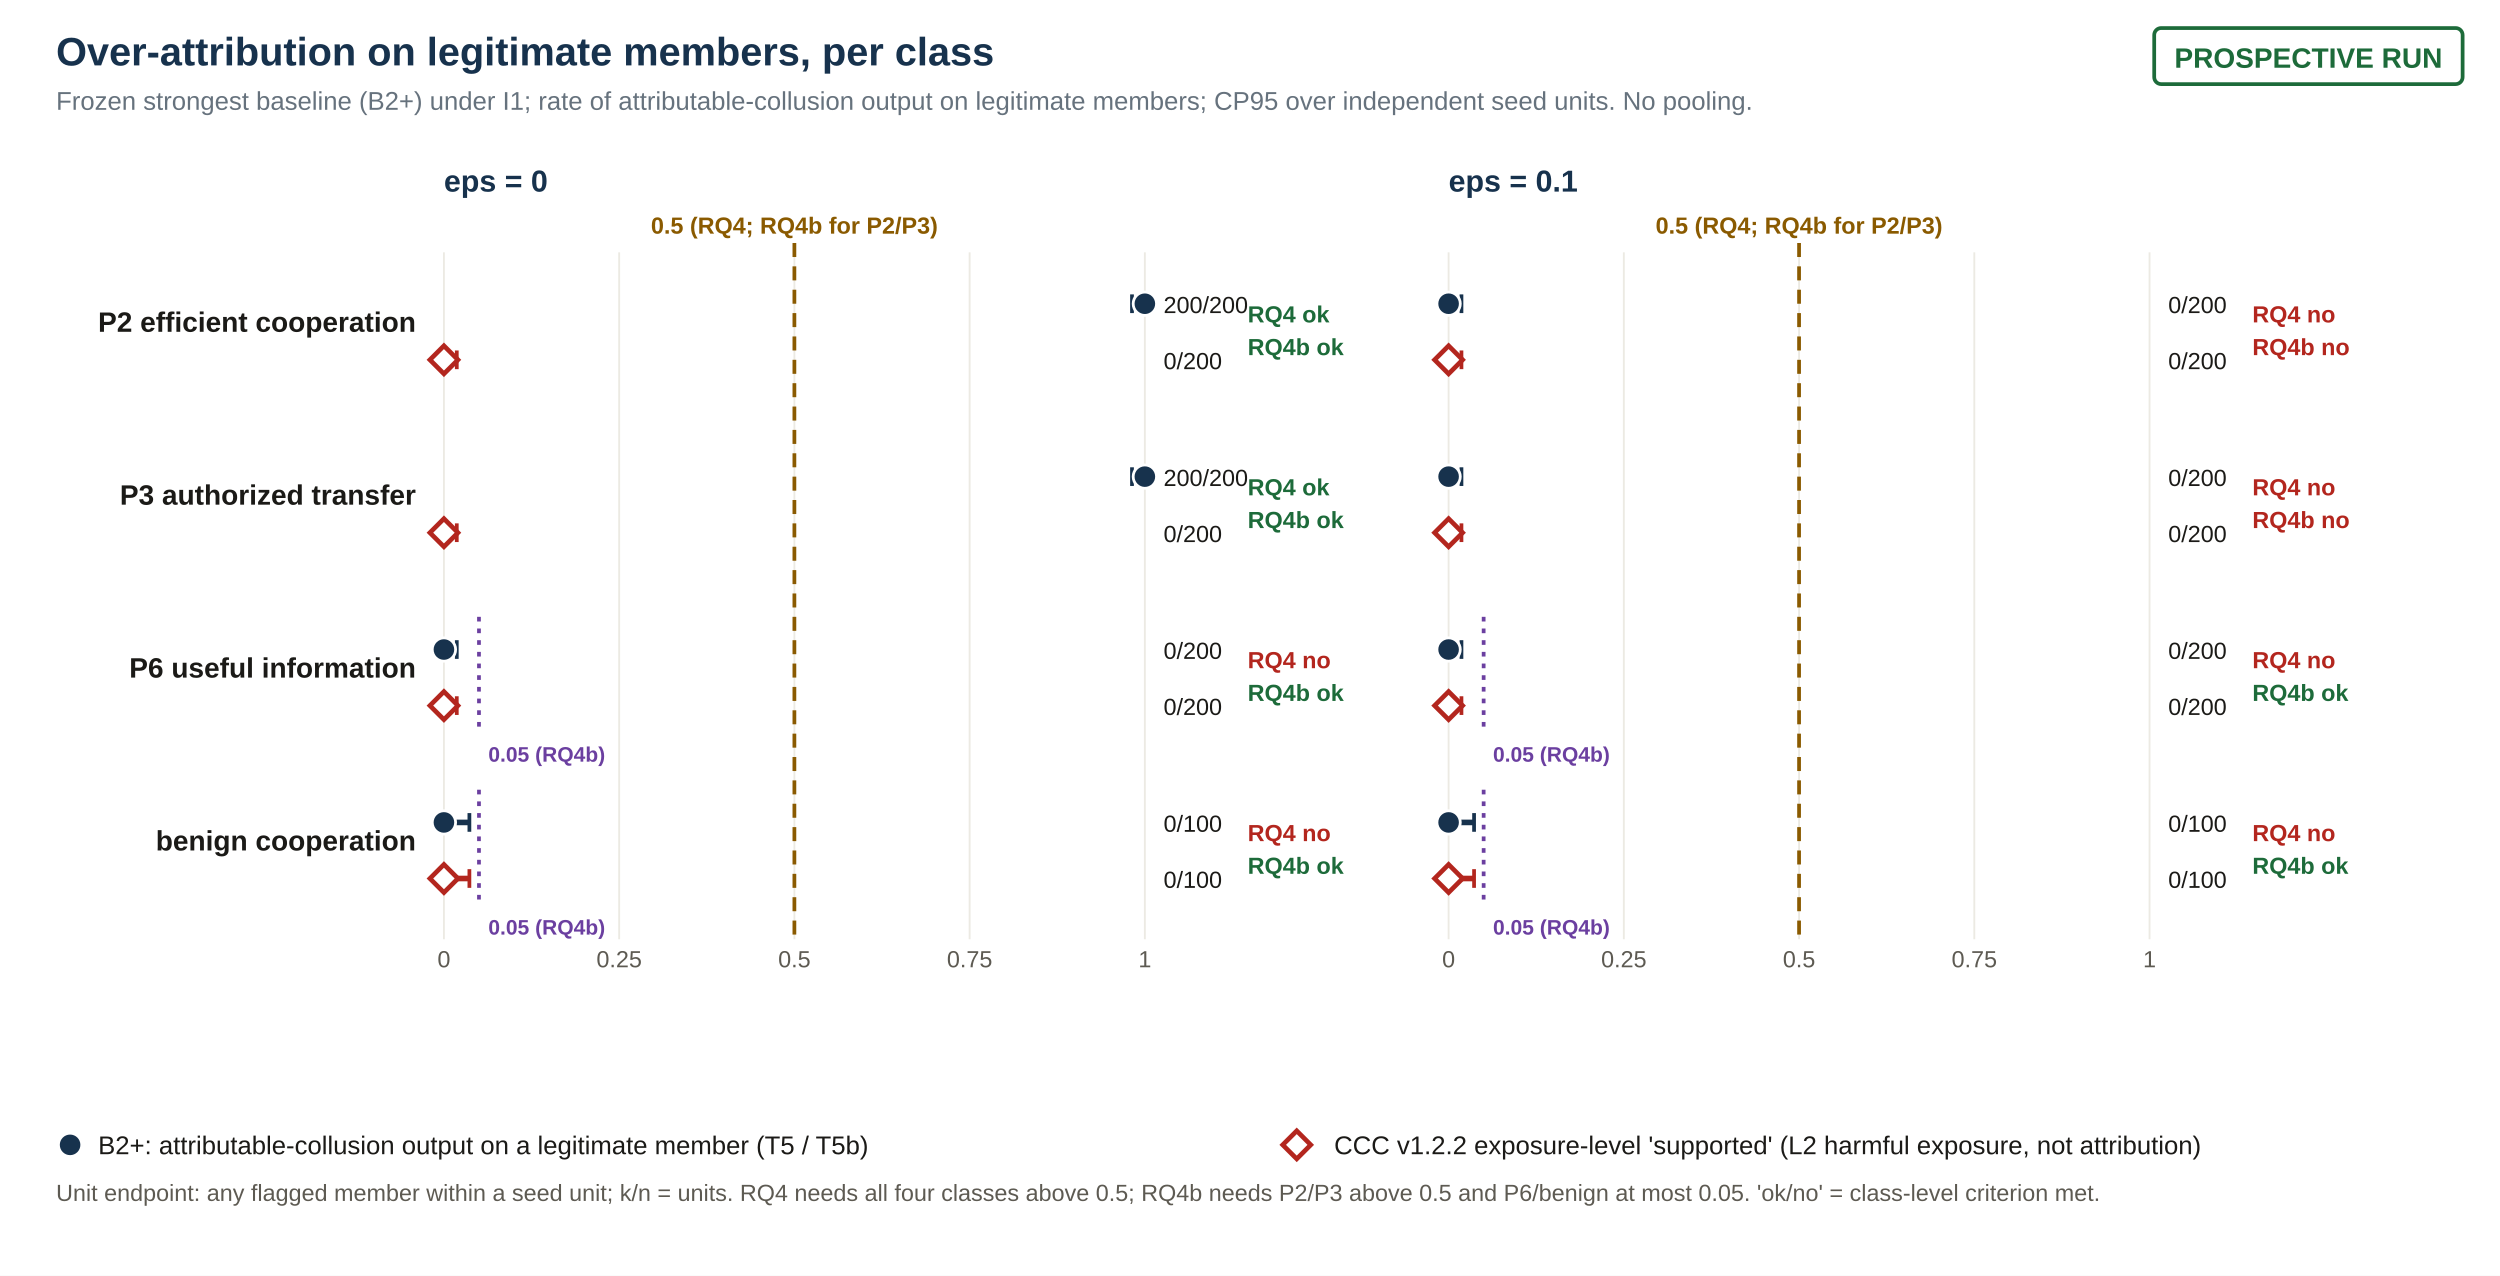
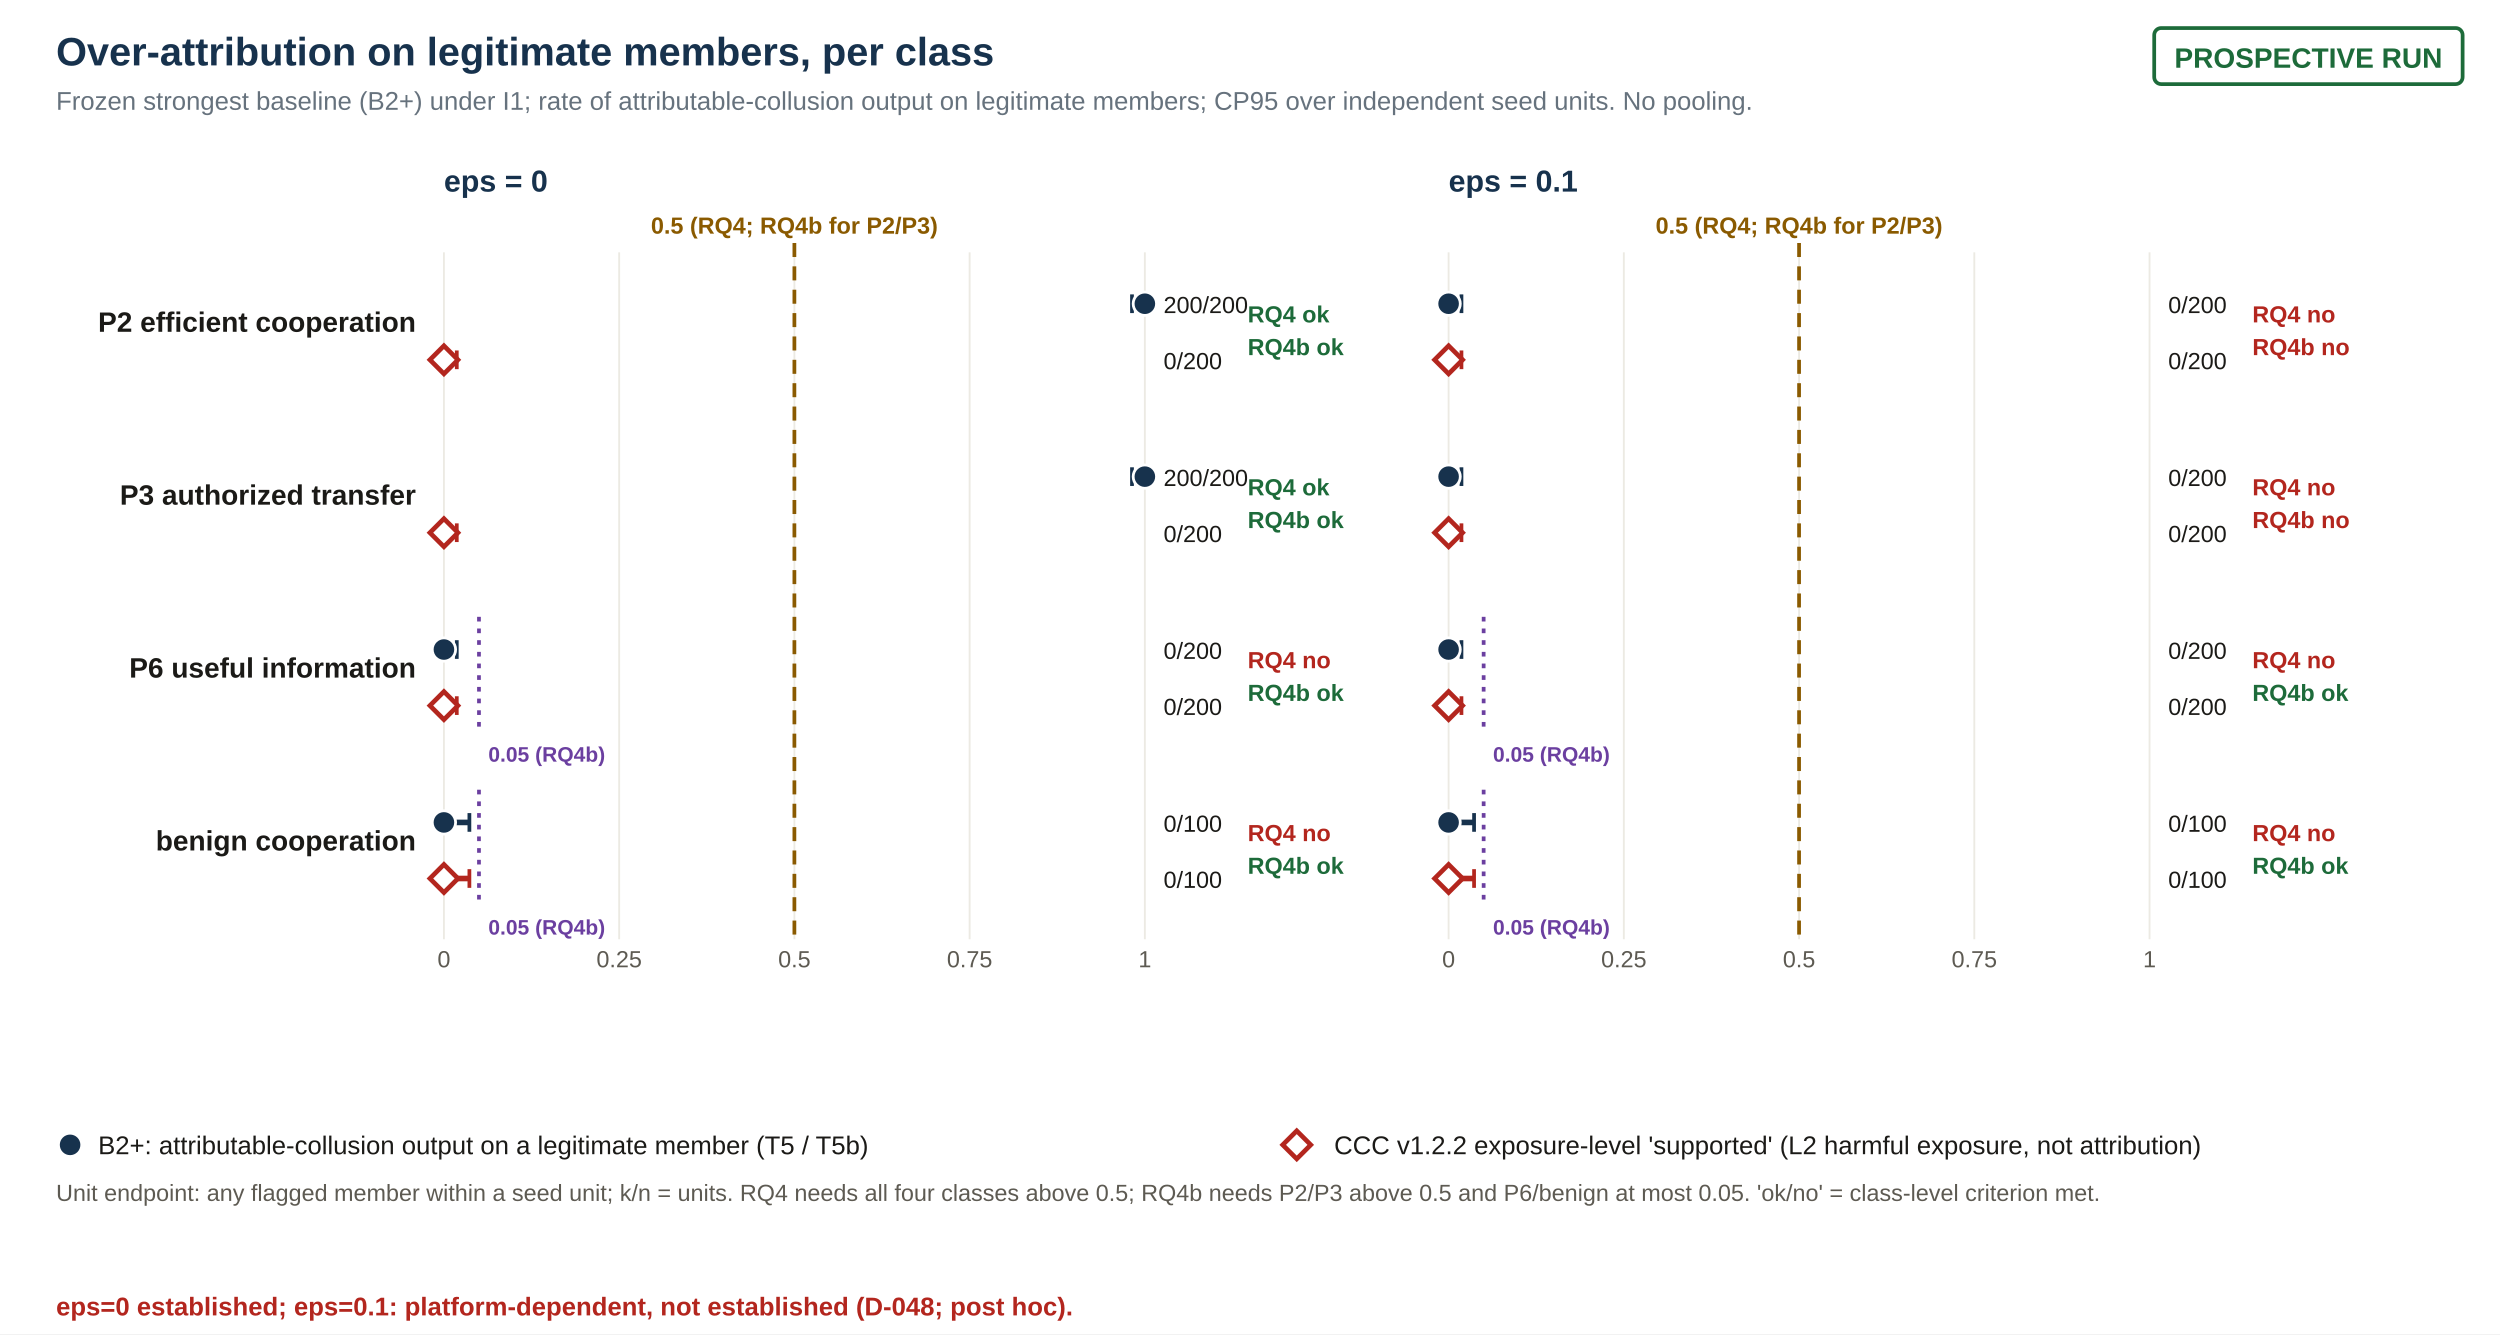
- <svg xmlns="http://www.w3.org/2000/svg" width="1070" height="546" viewBox="0 0 1070 546">
+ <svg xmlns="http://www.w3.org/2000/svg" width="1070" height="571" viewBox="0 0 1070 571">
  <rect width="100%" height="100%" fill="white" />
  <text x="24.0" y="28.0" font-family="Arial, Helvetica, sans-serif" font-size="17px" fill="#17324D" text-anchor="start" font-weight="bold">Over-attribution on legitimate members, per class</text>
  <text x="24.0" y="47.0" font-family="Arial, Helvetica, sans-serif" font-size="11px" fill="#66727D" text-anchor="start" font-weight="normal">Frozen strongest baseline (B2+) under I1; rate of attributable-collusion output on legitimate members; CP95 over independent seed units. No pooling.</text>
  <rect x="922.0" y="12" width="132.0" height="24" rx="3" fill="white" stroke="#1d6b3a" stroke-width="1.6" />
  <text x="988.0" y="29.0" font-family="Arial, Helvetica, sans-serif" font-size="12px" fill="#1d6b3a" text-anchor="middle" font-weight="bold">PROSPECTIVE RUN</text>
  <text x="190.0" y="82.0" font-family="Arial, Helvetica, sans-serif" font-size="13px" fill="#17324D" text-anchor="start" font-weight="bold">eps = 0</text>
  <line x1="190.0" y1="108.0" x2="190.0" y2="402.0" stroke="#eceae3" stroke-width="0.8" />
  <text x="190.0" y="414.0" font-family="Arial, Helvetica, sans-serif" font-size="10px" fill="#5d5a52" text-anchor="middle" font-weight="normal">0</text>
  <line x1="265.0" y1="108.0" x2="265.0" y2="402.0" stroke="#eceae3" stroke-width="0.8" />
  <text x="265.0" y="414.0" font-family="Arial, Helvetica, sans-serif" font-size="10px" fill="#5d5a52" text-anchor="middle" font-weight="normal">0.25</text>
  <line x1="340.0" y1="108.0" x2="340.0" y2="402.0" stroke="#eceae3" stroke-width="0.8" />
  <text x="340.0" y="414.0" font-family="Arial, Helvetica, sans-serif" font-size="10px" fill="#5d5a52" text-anchor="middle" font-weight="normal">0.5</text>
  <line x1="415.0" y1="108.0" x2="415.0" y2="402.0" stroke="#eceae3" stroke-width="0.8" />
  <text x="415.0" y="414.0" font-family="Arial, Helvetica, sans-serif" font-size="10px" fill="#5d5a52" text-anchor="middle" font-weight="normal">0.75</text>
  <line x1="490.0" y1="108.0" x2="490.0" y2="402.0" stroke="#eceae3" stroke-width="0.8" />
  <text x="490.0" y="414.0" font-family="Arial, Helvetica, sans-serif" font-size="10px" fill="#5d5a52" text-anchor="middle" font-weight="normal">1</text>
  <line x1="340.0" y1="104.0" x2="340.0" y2="402.0" stroke="#8a5a00" stroke-width="1.6" stroke-dasharray="6 4" />
  <text x="340.0" y="100.0" font-family="Arial, Helvetica, sans-serif" font-size="10px" fill="#8a5a00" text-anchor="middle" font-weight="bold">0.5 (RQ4; RQ4b for P2/P3)</text>
  <text x="178.0" y="142.0" font-family="Arial, Helvetica, sans-serif" font-size="12px" fill="#1b1a17" text-anchor="end" font-weight="bold">P2 efficient cooperation</text>
  <line x1="484.5" y1="130.0" x2="490.0" y2="130.0" stroke="#17324D" stroke-width="2.4" />
  <line x1="484.5" y1="126.0" x2="484.5" y2="134.0" stroke="#17324D" stroke-width="1.6" />
  <line x1="490.0" y1="126.0" x2="490.0" y2="134.0" stroke="#17324D" stroke-width="1.6" />
  <circle cx="490.0" cy="130.0" r="5" fill="#17324D" stroke="white" stroke-width="1.2" />
  <text x="498.0" y="134.0" font-family="Arial, Helvetica, sans-serif" font-size="10px" fill="#1b1a17" text-anchor="start" font-weight="normal">200/200</text>
  <line x1="190.0" y1="154.0" x2="195.5" y2="154.0" stroke="#b3261e" stroke-width="2.4" />
  <line x1="190.0" y1="150.0" x2="190.0" y2="158.0" stroke="#b3261e" stroke-width="1.6" />
  <line x1="195.5" y1="150.0" x2="195.5" y2="158.0" stroke="#b3261e" stroke-width="1.6" />
  <polygon points="190.0,148.0 196.0,154.0 190.0,160.0 184.0,154.0" fill="white" stroke="#b3261e" stroke-width="2" />
  <text x="498.0" y="158.0" font-family="Arial, Helvetica, sans-serif" font-size="10px" fill="#1b1a17" text-anchor="start" font-weight="normal">0/200</text>
  <text x="534.0" y="138.0" font-family="Arial, Helvetica, sans-serif" font-size="10px" fill="#1d6b3a" text-anchor="start" font-weight="bold">RQ4 ok</text>
  <text x="534.0" y="152.0" font-family="Arial, Helvetica, sans-serif" font-size="10px" fill="#1d6b3a" text-anchor="start" font-weight="bold">RQ4b ok</text>
  <text x="178.0" y="216.0" font-family="Arial, Helvetica, sans-serif" font-size="12px" fill="#1b1a17" text-anchor="end" font-weight="bold">P3 authorized transfer</text>
  <line x1="484.5" y1="204.0" x2="490.0" y2="204.0" stroke="#17324D" stroke-width="2.4" />
  <line x1="484.5" y1="200.0" x2="484.5" y2="208.0" stroke="#17324D" stroke-width="1.6" />
  <line x1="490.0" y1="200.0" x2="490.0" y2="208.0" stroke="#17324D" stroke-width="1.6" />
  <circle cx="490.0" cy="204.0" r="5" fill="#17324D" stroke="white" stroke-width="1.2" />
  <text x="498.0" y="208.0" font-family="Arial, Helvetica, sans-serif" font-size="10px" fill="#1b1a17" text-anchor="start" font-weight="normal">200/200</text>
  <line x1="190.0" y1="228.0" x2="195.5" y2="228.0" stroke="#b3261e" stroke-width="2.4" />
  <line x1="190.0" y1="224.0" x2="190.0" y2="232.0" stroke="#b3261e" stroke-width="1.6" />
  <line x1="195.5" y1="224.0" x2="195.5" y2="232.0" stroke="#b3261e" stroke-width="1.6" />
  <polygon points="190.0,222.0 196.0,228.0 190.0,234.0 184.0,228.0" fill="white" stroke="#b3261e" stroke-width="2" />
  <text x="498.0" y="232.0" font-family="Arial, Helvetica, sans-serif" font-size="10px" fill="#1b1a17" text-anchor="start" font-weight="normal">0/200</text>
  <text x="534.0" y="212.0" font-family="Arial, Helvetica, sans-serif" font-size="10px" fill="#1d6b3a" text-anchor="start" font-weight="bold">RQ4 ok</text>
  <text x="534.0" y="226.0" font-family="Arial, Helvetica, sans-serif" font-size="10px" fill="#1d6b3a" text-anchor="start" font-weight="bold">RQ4b ok</text>
  <text x="178.0" y="290.0" font-family="Arial, Helvetica, sans-serif" font-size="12px" fill="#1b1a17" text-anchor="end" font-weight="bold">P6 useful information</text>
  <line x1="190.0" y1="278.0" x2="195.5" y2="278.0" stroke="#17324D" stroke-width="2.4" />
  <line x1="190.0" y1="274.0" x2="190.0" y2="282.0" stroke="#17324D" stroke-width="1.6" />
  <line x1="195.5" y1="274.0" x2="195.5" y2="282.0" stroke="#17324D" stroke-width="1.6" />
  <circle cx="190.0" cy="278.0" r="5" fill="#17324D" stroke="white" stroke-width="1.2" />
  <text x="498.0" y="282.0" font-family="Arial, Helvetica, sans-serif" font-size="10px" fill="#1b1a17" text-anchor="start" font-weight="normal">0/200</text>
  <line x1="190.0" y1="302.0" x2="195.5" y2="302.0" stroke="#b3261e" stroke-width="2.4" />
  <line x1="190.0" y1="298.0" x2="190.0" y2="306.0" stroke="#b3261e" stroke-width="1.6" />
  <line x1="195.5" y1="298.0" x2="195.5" y2="306.0" stroke="#b3261e" stroke-width="1.6" />
  <polygon points="190.0,296.0 196.0,302.0 190.0,308.0 184.0,302.0" fill="white" stroke="#b3261e" stroke-width="2" />
  <text x="498.0" y="306.0" font-family="Arial, Helvetica, sans-serif" font-size="10px" fill="#1b1a17" text-anchor="start" font-weight="normal">0/200</text>
  <line x1="205.0" y1="264.0" x2="205.0" y2="314.0" stroke="#6b3fa0" stroke-width="1.6" stroke-dasharray="2 3" />
  <text x="209.0" y="326.0" font-family="Arial, Helvetica, sans-serif" font-size="9px" fill="#6b3fa0" text-anchor="start" font-weight="bold">0.05 (RQ4b)</text>
  <text x="534.0" y="286.0" font-family="Arial, Helvetica, sans-serif" font-size="10px" fill="#b3261e" text-anchor="start" font-weight="bold">RQ4 no</text>
  <text x="534.0" y="300.0" font-family="Arial, Helvetica, sans-serif" font-size="10px" fill="#1d6b3a" text-anchor="start" font-weight="bold">RQ4b ok</text>
  <text x="178.0" y="364.0" font-family="Arial, Helvetica, sans-serif" font-size="12px" fill="#1b1a17" text-anchor="end" font-weight="bold">benign cooperation</text>
  <line x1="190.0" y1="352.0" x2="200.9" y2="352.0" stroke="#17324D" stroke-width="2.4" />
  <line x1="190.0" y1="348.0" x2="190.0" y2="356.0" stroke="#17324D" stroke-width="1.6" />
  <line x1="200.9" y1="348.0" x2="200.9" y2="356.0" stroke="#17324D" stroke-width="1.6" />
  <circle cx="190.0" cy="352.0" r="5" fill="#17324D" stroke="white" stroke-width="1.2" />
  <text x="498.0" y="356.0" font-family="Arial, Helvetica, sans-serif" font-size="10px" fill="#1b1a17" text-anchor="start" font-weight="normal">0/100</text>
  <line x1="190.0" y1="376.0" x2="200.9" y2="376.0" stroke="#b3261e" stroke-width="2.4" />
  <line x1="190.0" y1="372.0" x2="190.0" y2="380.0" stroke="#b3261e" stroke-width="1.6" />
  <line x1="200.9" y1="372.0" x2="200.9" y2="380.0" stroke="#b3261e" stroke-width="1.6" />
  <polygon points="190.0,370.0 196.0,376.0 190.0,382.0 184.0,376.0" fill="white" stroke="#b3261e" stroke-width="2" />
  <text x="498.0" y="380.0" font-family="Arial, Helvetica, sans-serif" font-size="10px" fill="#1b1a17" text-anchor="start" font-weight="normal">0/100</text>
  <line x1="205.0" y1="338.0" x2="205.0" y2="388.0" stroke="#6b3fa0" stroke-width="1.6" stroke-dasharray="2 3" />
  <text x="209.0" y="400.0" font-family="Arial, Helvetica, sans-serif" font-size="9px" fill="#6b3fa0" text-anchor="start" font-weight="bold">0.05 (RQ4b)</text>
  <text x="534.0" y="360.0" font-family="Arial, Helvetica, sans-serif" font-size="10px" fill="#b3261e" text-anchor="start" font-weight="bold">RQ4 no</text>
  <text x="534.0" y="374.0" font-family="Arial, Helvetica, sans-serif" font-size="10px" fill="#1d6b3a" text-anchor="start" font-weight="bold">RQ4b ok</text>
  <text x="620.0" y="82.0" font-family="Arial, Helvetica, sans-serif" font-size="13px" fill="#17324D" text-anchor="start" font-weight="bold">eps = 0.1</text>
  <line x1="620.0" y1="108.0" x2="620.0" y2="402.0" stroke="#eceae3" stroke-width="0.8" />
  <text x="620.0" y="414.0" font-family="Arial, Helvetica, sans-serif" font-size="10px" fill="#5d5a52" text-anchor="middle" font-weight="normal">0</text>
  <line x1="695.0" y1="108.0" x2="695.0" y2="402.0" stroke="#eceae3" stroke-width="0.8" />
  <text x="695.0" y="414.0" font-family="Arial, Helvetica, sans-serif" font-size="10px" fill="#5d5a52" text-anchor="middle" font-weight="normal">0.25</text>
  <line x1="770.0" y1="108.0" x2="770.0" y2="402.0" stroke="#eceae3" stroke-width="0.8" />
  <text x="770.0" y="414.0" font-family="Arial, Helvetica, sans-serif" font-size="10px" fill="#5d5a52" text-anchor="middle" font-weight="normal">0.5</text>
  <line x1="845.0" y1="108.0" x2="845.0" y2="402.0" stroke="#eceae3" stroke-width="0.8" />
  <text x="845.0" y="414.0" font-family="Arial, Helvetica, sans-serif" font-size="10px" fill="#5d5a52" text-anchor="middle" font-weight="normal">0.75</text>
  <line x1="920.0" y1="108.0" x2="920.0" y2="402.0" stroke="#eceae3" stroke-width="0.8" />
  <text x="920.0" y="414.0" font-family="Arial, Helvetica, sans-serif" font-size="10px" fill="#5d5a52" text-anchor="middle" font-weight="normal">1</text>
  <line x1="770.0" y1="104.0" x2="770.0" y2="402.0" stroke="#8a5a00" stroke-width="1.6" stroke-dasharray="6 4" />
  <text x="770.0" y="100.0" font-family="Arial, Helvetica, sans-serif" font-size="10px" fill="#8a5a00" text-anchor="middle" font-weight="bold">0.5 (RQ4; RQ4b for P2/P3)</text>
  <line x1="620.0" y1="130.0" x2="625.5" y2="130.0" stroke="#17324D" stroke-width="2.4" />
  <line x1="620.0" y1="126.0" x2="620.0" y2="134.0" stroke="#17324D" stroke-width="1.6" />
  <line x1="625.5" y1="126.0" x2="625.5" y2="134.0" stroke="#17324D" stroke-width="1.6" />
  <circle cx="620.0" cy="130.0" r="5" fill="#17324D" stroke="white" stroke-width="1.2" />
  <text x="928.0" y="134.0" font-family="Arial, Helvetica, sans-serif" font-size="10px" fill="#1b1a17" text-anchor="start" font-weight="normal">0/200</text>
  <line x1="620.0" y1="154.0" x2="625.5" y2="154.0" stroke="#b3261e" stroke-width="2.4" />
  <line x1="620.0" y1="150.0" x2="620.0" y2="158.0" stroke="#b3261e" stroke-width="1.6" />
  <line x1="625.5" y1="150.0" x2="625.5" y2="158.0" stroke="#b3261e" stroke-width="1.6" />
  <polygon points="620.0,148.0 626.0,154.0 620.0,160.0 614.0,154.0" fill="white" stroke="#b3261e" stroke-width="2" />
  <text x="928.0" y="158.0" font-family="Arial, Helvetica, sans-serif" font-size="10px" fill="#1b1a17" text-anchor="start" font-weight="normal">0/200</text>
  <text x="964.0" y="138.0" font-family="Arial, Helvetica, sans-serif" font-size="10px" fill="#b3261e" text-anchor="start" font-weight="bold">RQ4 no</text>
  <text x="964.0" y="152.0" font-family="Arial, Helvetica, sans-serif" font-size="10px" fill="#b3261e" text-anchor="start" font-weight="bold">RQ4b no</text>
  <line x1="620.0" y1="204.0" x2="625.5" y2="204.0" stroke="#17324D" stroke-width="2.4" />
  <line x1="620.0" y1="200.0" x2="620.0" y2="208.0" stroke="#17324D" stroke-width="1.6" />
  <line x1="625.5" y1="200.0" x2="625.5" y2="208.0" stroke="#17324D" stroke-width="1.6" />
  <circle cx="620.0" cy="204.0" r="5" fill="#17324D" stroke="white" stroke-width="1.2" />
  <text x="928.0" y="208.0" font-family="Arial, Helvetica, sans-serif" font-size="10px" fill="#1b1a17" text-anchor="start" font-weight="normal">0/200</text>
  <line x1="620.0" y1="228.0" x2="625.5" y2="228.0" stroke="#b3261e" stroke-width="2.4" />
  <line x1="620.0" y1="224.0" x2="620.0" y2="232.0" stroke="#b3261e" stroke-width="1.6" />
  <line x1="625.5" y1="224.0" x2="625.5" y2="232.0" stroke="#b3261e" stroke-width="1.6" />
  <polygon points="620.0,222.0 626.0,228.0 620.0,234.0 614.0,228.0" fill="white" stroke="#b3261e" stroke-width="2" />
  <text x="928.0" y="232.0" font-family="Arial, Helvetica, sans-serif" font-size="10px" fill="#1b1a17" text-anchor="start" font-weight="normal">0/200</text>
  <text x="964.0" y="212.0" font-family="Arial, Helvetica, sans-serif" font-size="10px" fill="#b3261e" text-anchor="start" font-weight="bold">RQ4 no</text>
  <text x="964.0" y="226.0" font-family="Arial, Helvetica, sans-serif" font-size="10px" fill="#b3261e" text-anchor="start" font-weight="bold">RQ4b no</text>
  <line x1="620.0" y1="278.0" x2="625.5" y2="278.0" stroke="#17324D" stroke-width="2.4" />
  <line x1="620.0" y1="274.0" x2="620.0" y2="282.0" stroke="#17324D" stroke-width="1.6" />
  <line x1="625.5" y1="274.0" x2="625.5" y2="282.0" stroke="#17324D" stroke-width="1.6" />
  <circle cx="620.0" cy="278.0" r="5" fill="#17324D" stroke="white" stroke-width="1.2" />
  <text x="928.0" y="282.0" font-family="Arial, Helvetica, sans-serif" font-size="10px" fill="#1b1a17" text-anchor="start" font-weight="normal">0/200</text>
  <line x1="620.0" y1="302.0" x2="625.5" y2="302.0" stroke="#b3261e" stroke-width="2.4" />
  <line x1="620.0" y1="298.0" x2="620.0" y2="306.0" stroke="#b3261e" stroke-width="1.6" />
  <line x1="625.5" y1="298.0" x2="625.5" y2="306.0" stroke="#b3261e" stroke-width="1.6" />
  <polygon points="620.0,296.0 626.0,302.0 620.0,308.0 614.0,302.0" fill="white" stroke="#b3261e" stroke-width="2" />
  <text x="928.0" y="306.0" font-family="Arial, Helvetica, sans-serif" font-size="10px" fill="#1b1a17" text-anchor="start" font-weight="normal">0/200</text>
  <line x1="635.0" y1="264.0" x2="635.0" y2="314.0" stroke="#6b3fa0" stroke-width="1.6" stroke-dasharray="2 3" />
  <text x="639.0" y="326.0" font-family="Arial, Helvetica, sans-serif" font-size="9px" fill="#6b3fa0" text-anchor="start" font-weight="bold">0.05 (RQ4b)</text>
  <text x="964.0" y="286.0" font-family="Arial, Helvetica, sans-serif" font-size="10px" fill="#b3261e" text-anchor="start" font-weight="bold">RQ4 no</text>
  <text x="964.0" y="300.0" font-family="Arial, Helvetica, sans-serif" font-size="10px" fill="#1d6b3a" text-anchor="start" font-weight="bold">RQ4b ok</text>
  <line x1="620.0" y1="352.0" x2="630.9" y2="352.0" stroke="#17324D" stroke-width="2.4" />
  <line x1="620.0" y1="348.0" x2="620.0" y2="356.0" stroke="#17324D" stroke-width="1.6" />
  <line x1="630.9" y1="348.0" x2="630.9" y2="356.0" stroke="#17324D" stroke-width="1.6" />
  <circle cx="620.0" cy="352.0" r="5" fill="#17324D" stroke="white" stroke-width="1.2" />
  <text x="928.0" y="356.0" font-family="Arial, Helvetica, sans-serif" font-size="10px" fill="#1b1a17" text-anchor="start" font-weight="normal">0/100</text>
  <line x1="620.0" y1="376.0" x2="630.9" y2="376.0" stroke="#b3261e" stroke-width="2.4" />
  <line x1="620.0" y1="372.0" x2="620.0" y2="380.0" stroke="#b3261e" stroke-width="1.6" />
  <line x1="630.9" y1="372.0" x2="630.9" y2="380.0" stroke="#b3261e" stroke-width="1.6" />
  <polygon points="620.0,370.0 626.0,376.0 620.0,382.0 614.0,376.0" fill="white" stroke="#b3261e" stroke-width="2" />
  <text x="928.0" y="380.0" font-family="Arial, Helvetica, sans-serif" font-size="10px" fill="#1b1a17" text-anchor="start" font-weight="normal">0/100</text>
  <line x1="635.0" y1="338.0" x2="635.0" y2="388.0" stroke="#6b3fa0" stroke-width="1.6" stroke-dasharray="2 3" />
  <text x="639.0" y="400.0" font-family="Arial, Helvetica, sans-serif" font-size="9px" fill="#6b3fa0" text-anchor="start" font-weight="bold">0.05 (RQ4b)</text>
  <text x="964.0" y="360.0" font-family="Arial, Helvetica, sans-serif" font-size="10px" fill="#b3261e" text-anchor="start" font-weight="bold">RQ4 no</text>
  <text x="964.0" y="374.0" font-family="Arial, Helvetica, sans-serif" font-size="10px" fill="#1d6b3a" text-anchor="start" font-weight="bold">RQ4b ok</text>
  <circle cx="30.0" cy="490.0" r="5" fill="#17324D" stroke="white" stroke-width="1.2" />
  <text x="42.0" y="494.0" font-family="Arial, Helvetica, sans-serif" font-size="11px" fill="#1b1a17" text-anchor="start" font-weight="normal">B2+: attributable-collusion output on a legitimate member (T5 / T5b)</text>
  <polygon points="555,484 561,490 555,496 549,490" fill="white" stroke="#b3261e" stroke-width="2" />
  <text x="571.0" y="494.0" font-family="Arial, Helvetica, sans-serif" font-size="11px" fill="#1b1a17" text-anchor="start" font-weight="normal">CCC v1.2.2 exposure-level 'supported' (L2 harmful exposure, not attribution)</text>
  <text x="24.0" y="514.0" font-family="Arial, Helvetica, sans-serif" font-size="10px" fill="#5d5a52" text-anchor="start" font-weight="normal">Unit endpoint: any flagged member within a seed unit; k/n = units. RQ4 needs all four classes above 0.5; RQ4b needs P2/P3 above 0.5 and P6/benign at most 0.05. 'ok/no' = class-level criterion met.</text>
+   <text x="24.0" y="563.0" font-family="Arial, Helvetica, sans-serif" font-size="11px" fill="#b3261e" text-anchor="start" font-weight="bold">eps=0 established; eps=0.1: platform-dependent, not established (D-048; post hoc).</text>
</svg>
